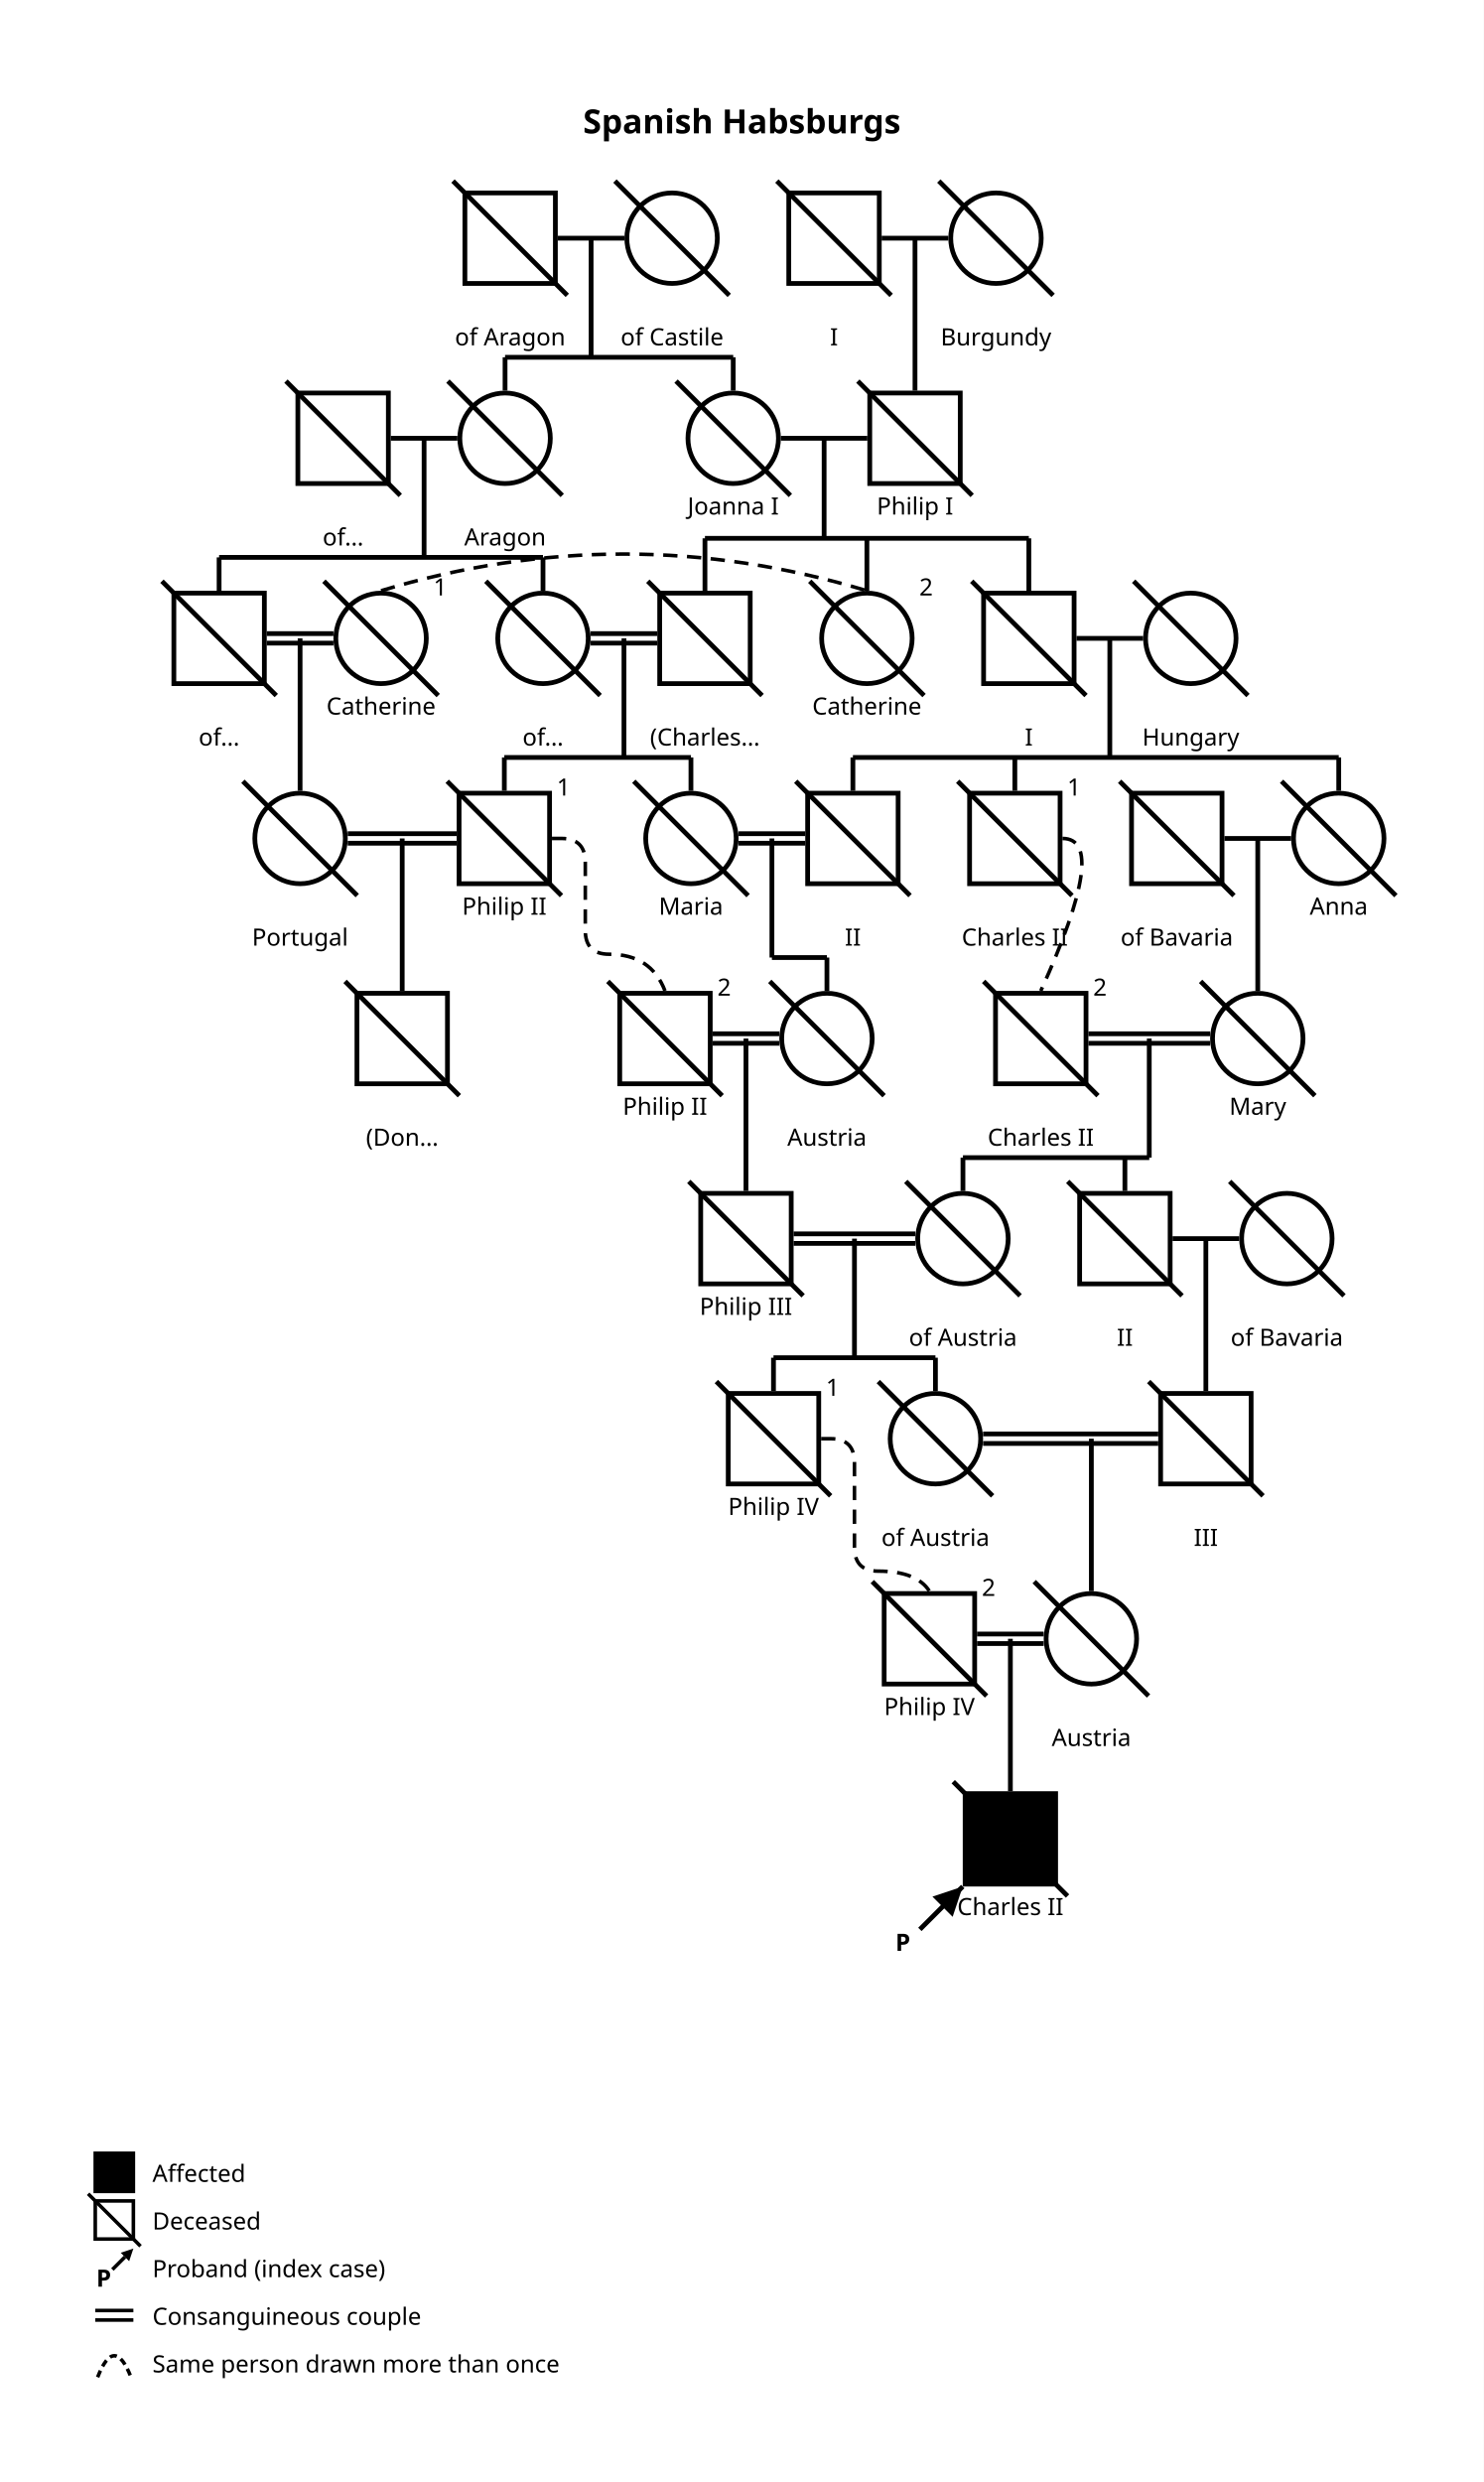
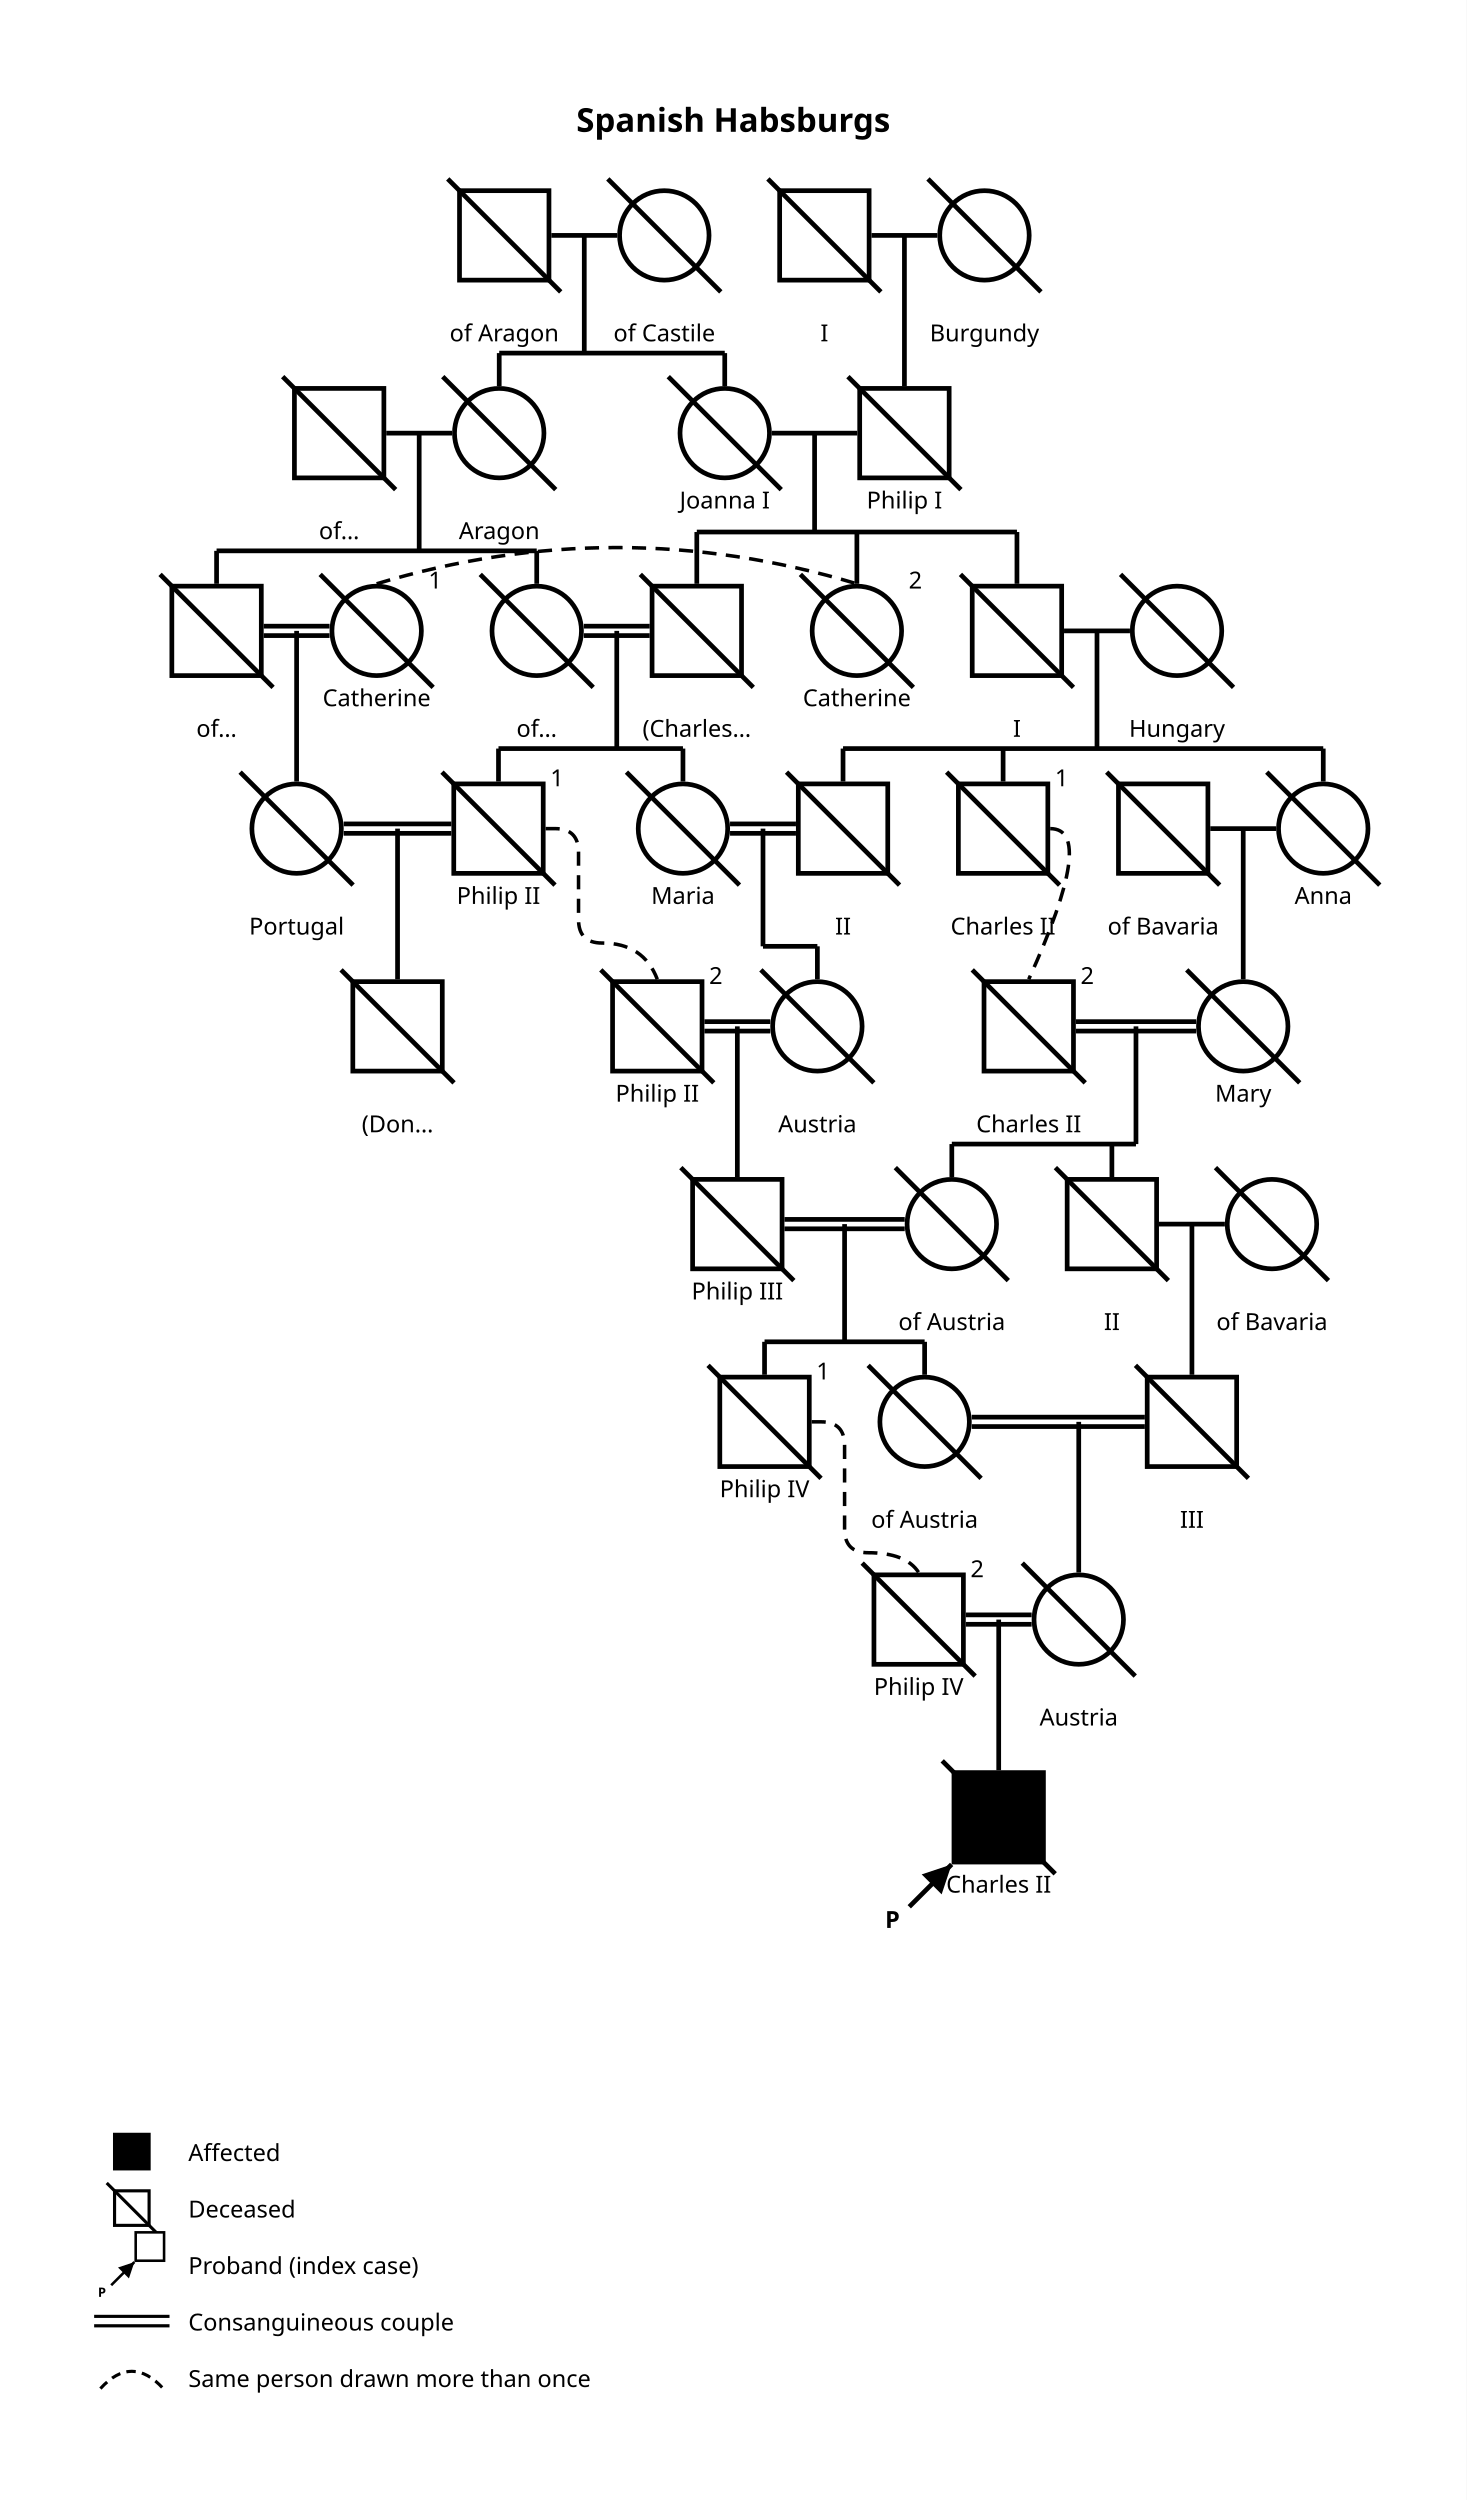
- <svg xmlns="http://www.w3.org/2000/svg" width="623" height="1042" viewBox="0 0 623 1042">
+ <svg xmlns="http://www.w3.org/2000/svg" width="623" height="1062" viewBox="0 0 623 1062">
  <defs>
    <marker id="proband-arrowhead" markerWidth="6" markerHeight="6" refX="6" refY="3" orient="auto">
      <path d="M 0 0 L 6 3 L 0 6 Z" fill="black" />
    </marker>
  </defs>
-   <rect width="623" height="1042" fill="white" />
+   <rect width="623" height="1062" fill="white" />
  <g class="chart-title">
    <text x="311.5" y="56" text-anchor="middle" font-family="sans-serif" font-size="14" font-weight="bold" fill="black" style="user-select:none">Spanish Habsburgs</text>
  </g>
  <g transform="translate(92 100)">
    <g class="couple-lines">
      <path d="M 142.2 0 L 170.2 0" stroke="black" stroke-width="2" fill="none" />
      <path d="M 278.2 0 L 306.2 0" stroke="black" stroke-width="2" fill="none" />
      <path d="M 72.07 84 L 100.07 84" stroke="black" stroke-width="2" fill="none" />
      <path d="M 235.87 84 L 272.2 84" stroke="black" stroke-width="2" fill="none" />
      <path d="M 20 166 L 48 166" stroke="black" stroke-width="2" fill="none" />
      <path d="M 20 170 L 48 170" stroke="black" stroke-width="2" fill="none" />
      <path d="M 156 166 L 184 166" stroke="black" stroke-width="2" fill="none" />
      <path d="M 156 170 L 184 170" stroke="black" stroke-width="2" fill="none" />
      <path d="M 360 168 L 388 168" stroke="black" stroke-width="2" fill="none" />
      <path d="M 54 250 L 99.76 250" stroke="black" stroke-width="2" fill="none" />
      <path d="M 54 254 L 99.76 254" stroke="black" stroke-width="2" fill="none" />
      <path d="M 218.12 250 L 246.12 250" stroke="black" stroke-width="2" fill="none" />
      <path d="M 218.12 254 L 246.12 254" stroke="black" stroke-width="2" fill="none" />
      <path d="M 422.12 252 L 450.12 252" stroke="black" stroke-width="2" fill="none" />
      <path d="M 207.22 334 L 235.22 334" stroke="black" stroke-width="2" fill="none" />
      <path d="M 207.22 338 L 235.22 338" stroke="black" stroke-width="2" fill="none" />
      <path d="M 365.01 334 L 416.12 334" stroke="black" stroke-width="2" fill="none" />
      <path d="M 365.01 338 L 416.12 338" stroke="black" stroke-width="2" fill="none" />
      <path d="M 241.22 418 L 292.33 418" stroke="black" stroke-width="2" fill="none" />
      <path d="M 241.22 422 L 292.33 422" stroke="black" stroke-width="2" fill="none" />
      <path d="M 400.33 420 L 428.33 420" stroke="black" stroke-width="2" fill="none" />
      <path d="M 320.78 502 L 394.33 502" stroke="black" stroke-width="2" fill="none" />
      <path d="M 320.78 506 L 394.33 506" stroke="black" stroke-width="2" fill="none" />
      <path d="M 318.25 586 L 346.25 586" stroke="black" stroke-width="2" fill="none" />
      <path d="M 318.25 590 L 346.25 590" stroke="black" stroke-width="2" fill="none" />
    </g>
    <g class="sibship-lines">
      <path d="M 156.2 0 L 156.2 50 M 120.07 50 L 215.87 50 M 120.07 50 L 120.07 64 M 215.87 50 L 215.87 64" stroke="black" stroke-width="2" fill="none" />
      <path d="M 292.2 0 L 292.2 42 M 292.2 42 L 292.2 42 M 292.2 42 L 292.2 64" stroke="black" stroke-width="2" fill="none" />
      <path d="M 86.07 84 L 86.07 134 M 0 134 L 136 134 M 0 134 L 0 148 M 136 134 L 136 148" stroke="black" stroke-width="2" fill="none" />
      <path d="M 254.04 84 L 254.04 126 M 204 126 L 340 126 M 204 126 L 204 148 M 272 126 L 272 148 M 340 126 L 340 148" stroke="black" stroke-width="2" fill="none" />
      <path d="M 34 168 L 34 210 M 34 210 L 34 210 M 34 210 L 34 232" stroke="black" stroke-width="2" fill="none" />
      <path d="M 170 168 L 170 218 M 119.76 218 L 198.12 218 M 119.76 218 L 119.76 232 M 198.12 218 L 198.12 232" stroke="black" stroke-width="2" fill="none" />
      <path d="M 374 168 L 374 218 M 266.12 218 L 470.12 218 M 266.12 218 L 266.12 232 M 334.12 218 L 334.12 232 M 470.12 218 L 470.12 232" stroke="black" stroke-width="2" fill="none" />
      <path d="M 76.88 252 L 76.88 294 M 76.88 294 L 76.88 294 M 76.88 294 L 76.88 316" stroke="black" stroke-width="2" fill="none" />
      <path d="M 232.12 252 L 232.12 302 M 232.12 302 L 255.22 302 M 255.22 302 L 255.22 316" stroke="black" stroke-width="2" fill="none" />
      <path d="M 436.12 252 L 436.12 294 M 436.12 294 L 436.12 294 M 436.12 294 L 436.12 316" stroke="black" stroke-width="2" fill="none" />
      <path d="M 221.22 336 L 221.22 378 M 221.22 378 L 221.22 378 M 221.22 378 L 221.22 400" stroke="black" stroke-width="2" fill="none" />
      <path d="M 390.56 336 L 390.56 386 M 312.33 386 L 390.56 386 M 312.33 386 L 312.33 400 M 380.33 386 L 380.33 400" stroke="black" stroke-width="2" fill="none" />
      <path d="M 266.78 420 L 266.78 470 M 232.78 470 L 300.78 470 M 232.78 470 L 232.78 484 M 300.78 470 L 300.78 484" stroke="black" stroke-width="2" fill="none" />
      <path d="M 414.33 420 L 414.33 462 M 414.33 462 L 414.33 462 M 414.33 462 L 414.33 484" stroke="black" stroke-width="2" fill="none" />
      <path d="M 366.25 504 L 366.25 546 M 366.25 546 L 366.25 546 M 366.25 546 L 366.25 568" stroke="black" stroke-width="2" fill="none" />
      <path d="M 332.25 588 L 332.25 630 M 332.25 630 L 332.25 630 M 332.25 630 L 332.25 652" stroke="black" stroke-width="2" fill="none" />
    </g>
    <g class="assisted-lines">
</g>
    <g class="duplicate-arcs">
      <path d="M 68 148 Q 170 117.2 272 148" stroke="black" stroke-width="1.5" stroke-dasharray="6 4" fill="none" />
      <path d="M 139.76 252 L 143.76 252 Q 153.76 252 153.76 262 L 153.76 290.6 Q 153.76 300.6 163.76 300.6 L 163.76 300.6 Q 181.36 300.6 187.22 316" stroke="black" stroke-width="1.5" stroke-dasharray="6 4" fill="none" />
      <path d="M 354.12 252 Q 374.12 252 345.01 316" stroke="black" stroke-width="1.5" stroke-dasharray="6 4" fill="none" />
      <path d="M 252.78 504 L 256.78 504 Q 266.78 504 266.78 514 L 266.78 549.6 Q 266.78 559.6 276.78 559.6 L 276.78 559.6 Q 292.88 559.6 298.25 568" stroke="black" stroke-width="1.5" stroke-dasharray="6 4" fill="none" />
    </g>
    <g class="symbols">
      <g transform="translate(122.2 0)">
        <g transform="translate(-20 -20)">
          <g>
            <g>
              <rect x="1" y="1" width="38" height="38" stroke="black" stroke-width="2" fill="white" />
            </g>
          </g>
          <line x1="-4" y1="-4" x2="44" y2="44" stroke="black" stroke-width="2" />
        </g>
      </g>
      <g transform="translate(190.2 0)">
        <g transform="translate(-20 -20)">
          <g>
            <g>
              <circle cx="20" cy="20" r="19" stroke="black" stroke-width="2" fill="white" />
            </g>
          </g>
          <line x1="-4" y1="-4" x2="44" y2="44" stroke="black" stroke-width="2" />
        </g>
      </g>
      <g transform="translate(258.2 0)">
        <g transform="translate(-20 -20)">
          <g>
            <g>
              <rect x="1" y="1" width="38" height="38" stroke="black" stroke-width="2" fill="white" />
            </g>
          </g>
          <line x1="-4" y1="-4" x2="44" y2="44" stroke="black" stroke-width="2" />
        </g>
      </g>
      <g transform="translate(326.2 0)">
        <g transform="translate(-20 -20)">
          <g>
            <g>
              <circle cx="20" cy="20" r="19" stroke="black" stroke-width="2" fill="white" />
            </g>
          </g>
          <line x1="-4" y1="-4" x2="44" y2="44" stroke="black" stroke-width="2" />
        </g>
      </g>
      <g transform="translate(52.07 84)">
        <g transform="translate(-20 -20)">
          <g>
            <g>
              <rect x="1" y="1" width="38" height="38" stroke="black" stroke-width="2" fill="white" />
            </g>
          </g>
          <line x1="-4" y1="-4" x2="44" y2="44" stroke="black" stroke-width="2" />
        </g>
      </g>
      <g transform="translate(120.07 84)">
        <g transform="translate(-20 -20)">
          <g>
            <g>
              <circle cx="20" cy="20" r="19" stroke="black" stroke-width="2" fill="white" />
            </g>
          </g>
          <line x1="-4" y1="-4" x2="44" y2="44" stroke="black" stroke-width="2" />
        </g>
      </g>
      <g transform="translate(215.87 84)">
        <g transform="translate(-20 -20)">
          <g>
            <g>
              <circle cx="20" cy="20" r="19" stroke="black" stroke-width="2" fill="white" />
            </g>
          </g>
          <line x1="-4" y1="-4" x2="44" y2="44" stroke="black" stroke-width="2" />
        </g>
      </g>
      <g transform="translate(292.2 84)">
        <g transform="translate(-20 -20)">
          <g>
            <g>
              <rect x="1" y="1" width="38" height="38" stroke="black" stroke-width="2" fill="white" />
            </g>
          </g>
          <line x1="-4" y1="-4" x2="44" y2="44" stroke="black" stroke-width="2" />
        </g>
      </g>
      <g transform="translate(0 168)">
        <g transform="translate(-20 -20)">
          <g>
            <g>
              <rect x="1" y="1" width="38" height="38" stroke="black" stroke-width="2" fill="white" />
            </g>
          </g>
          <line x1="-4" y1="-4" x2="44" y2="44" stroke="black" stroke-width="2" />
        </g>
      </g>
      <g transform="translate(68 168)">
        <g transform="translate(-20 -20)">
          <g>
            <g>
              <circle cx="20" cy="20" r="19" stroke="black" stroke-width="2" fill="white" />
            </g>
          </g>
          <line x1="-4" y1="-4" x2="44" y2="44" stroke="black" stroke-width="2" />
          <text data-copy-number="1" x="42" y="2" font-family="sans-serif" font-size="10" fill="black" style="pointer-events:none;user-select:none">1</text>
        </g>
      </g>
      <g transform="translate(136 168)">
        <g transform="translate(-20 -20)">
          <g>
            <g>
              <circle cx="20" cy="20" r="19" stroke="black" stroke-width="2" fill="white" />
            </g>
          </g>
          <line x1="-4" y1="-4" x2="44" y2="44" stroke="black" stroke-width="2" />
        </g>
      </g>
      <g transform="translate(204 168)">
        <g transform="translate(-20 -20)">
          <g>
            <g>
              <rect x="1" y="1" width="38" height="38" stroke="black" stroke-width="2" fill="white" />
            </g>
          </g>
          <line x1="-4" y1="-4" x2="44" y2="44" stroke="black" stroke-width="2" />
        </g>
      </g>
      <g transform="translate(272 168)">
        <g transform="translate(-20 -20)">
          <g>
            <g>
              <circle cx="20" cy="20" r="19" stroke="black" stroke-width="2" fill="white" />
            </g>
          </g>
          <line x1="-4" y1="-4" x2="44" y2="44" stroke="black" stroke-width="2" />
          <text data-copy-number="2" x="42" y="2" font-family="sans-serif" font-size="10" fill="black" style="pointer-events:none;user-select:none">2</text>
        </g>
      </g>
      <g transform="translate(340 168)">
        <g transform="translate(-20 -20)">
          <g>
            <g>
              <rect x="1" y="1" width="38" height="38" stroke="black" stroke-width="2" fill="white" />
            </g>
          </g>
          <line x1="-4" y1="-4" x2="44" y2="44" stroke="black" stroke-width="2" />
        </g>
      </g>
      <g transform="translate(408 168)">
        <g transform="translate(-20 -20)">
          <g>
            <g>
              <circle cx="20" cy="20" r="19" stroke="black" stroke-width="2" fill="white" />
            </g>
          </g>
          <line x1="-4" y1="-4" x2="44" y2="44" stroke="black" stroke-width="2" />
        </g>
      </g>
      <g transform="translate(34 252)">
        <g transform="translate(-20 -20)">
          <g>
            <g>
              <circle cx="20" cy="20" r="19" stroke="black" stroke-width="2" fill="white" />
            </g>
          </g>
          <line x1="-4" y1="-4" x2="44" y2="44" stroke="black" stroke-width="2" />
        </g>
      </g>
      <g transform="translate(119.76 252)">
        <g transform="translate(-20 -20)">
          <g>
            <g>
              <rect x="1" y="1" width="38" height="38" stroke="black" stroke-width="2" fill="white" />
            </g>
          </g>
          <line x1="-4" y1="-4" x2="44" y2="44" stroke="black" stroke-width="2" />
          <text data-copy-number="1" x="42" y="2" font-family="sans-serif" font-size="10" fill="black" style="pointer-events:none;user-select:none">1</text>
        </g>
      </g>
      <g transform="translate(198.12 252)">
        <g transform="translate(-20 -20)">
          <g>
            <g>
              <circle cx="20" cy="20" r="19" stroke="black" stroke-width="2" fill="white" />
            </g>
          </g>
          <line x1="-4" y1="-4" x2="44" y2="44" stroke="black" stroke-width="2" />
        </g>
      </g>
      <g transform="translate(266.12 252)">
        <g transform="translate(-20 -20)">
          <g>
            <g>
              <rect x="1" y="1" width="38" height="38" stroke="black" stroke-width="2" fill="white" />
            </g>
          </g>
          <line x1="-4" y1="-4" x2="44" y2="44" stroke="black" stroke-width="2" />
        </g>
      </g>
      <g transform="translate(334.12 252)">
        <g transform="translate(-20 -20)">
          <g>
            <g>
              <rect x="1" y="1" width="38" height="38" stroke="black" stroke-width="2" fill="white" />
            </g>
          </g>
          <line x1="-4" y1="-4" x2="44" y2="44" stroke="black" stroke-width="2" />
          <text data-copy-number="1" x="42" y="2" font-family="sans-serif" font-size="10" fill="black" style="pointer-events:none;user-select:none">1</text>
        </g>
      </g>
      <g transform="translate(402.12 252)">
        <g transform="translate(-20 -20)">
          <g>
            <g>
              <rect x="1" y="1" width="38" height="38" stroke="black" stroke-width="2" fill="white" />
            </g>
          </g>
          <line x1="-4" y1="-4" x2="44" y2="44" stroke="black" stroke-width="2" />
        </g>
      </g>
      <g transform="translate(470.12 252)">
        <g transform="translate(-20 -20)">
          <g>
            <g>
              <circle cx="20" cy="20" r="19" stroke="black" stroke-width="2" fill="white" />
            </g>
          </g>
          <line x1="-4" y1="-4" x2="44" y2="44" stroke="black" stroke-width="2" />
        </g>
      </g>
      <g transform="translate(76.88 336)">
        <g transform="translate(-20 -20)">
          <g>
            <g>
              <rect x="1" y="1" width="38" height="38" stroke="black" stroke-width="2" fill="white" />
            </g>
          </g>
          <line x1="-4" y1="-4" x2="44" y2="44" stroke="black" stroke-width="2" />
        </g>
      </g>
      <g transform="translate(187.22 336)">
        <g transform="translate(-20 -20)">
          <g>
            <g>
              <rect x="1" y="1" width="38" height="38" stroke="black" stroke-width="2" fill="white" />
            </g>
          </g>
          <line x1="-4" y1="-4" x2="44" y2="44" stroke="black" stroke-width="2" />
          <text data-copy-number="2" x="42" y="2" font-family="sans-serif" font-size="10" fill="black" style="pointer-events:none;user-select:none">2</text>
        </g>
      </g>
      <g transform="translate(255.22 336)">
        <g transform="translate(-20 -20)">
          <g>
            <g>
              <circle cx="20" cy="20" r="19" stroke="black" stroke-width="2" fill="white" />
            </g>
          </g>
          <line x1="-4" y1="-4" x2="44" y2="44" stroke="black" stroke-width="2" />
        </g>
      </g>
      <g transform="translate(345.01 336)">
        <g transform="translate(-20 -20)">
          <g>
            <g>
              <rect x="1" y="1" width="38" height="38" stroke="black" stroke-width="2" fill="white" />
            </g>
          </g>
          <line x1="-4" y1="-4" x2="44" y2="44" stroke="black" stroke-width="2" />
          <text data-copy-number="2" x="42" y="2" font-family="sans-serif" font-size="10" fill="black" style="pointer-events:none;user-select:none">2</text>
        </g>
      </g>
      <g transform="translate(436.12 336)">
        <g transform="translate(-20 -20)">
          <g>
            <g>
              <circle cx="20" cy="20" r="19" stroke="black" stroke-width="2" fill="white" />
            </g>
          </g>
          <line x1="-4" y1="-4" x2="44" y2="44" stroke="black" stroke-width="2" />
        </g>
      </g>
      <g transform="translate(221.22 420)">
        <g transform="translate(-20 -20)">
          <g>
            <g>
              <rect x="1" y="1" width="38" height="38" stroke="black" stroke-width="2" fill="white" />
            </g>
          </g>
          <line x1="-4" y1="-4" x2="44" y2="44" stroke="black" stroke-width="2" />
        </g>
      </g>
      <g transform="translate(312.33 420)">
        <g transform="translate(-20 -20)">
          <g>
            <g>
              <circle cx="20" cy="20" r="19" stroke="black" stroke-width="2" fill="white" />
            </g>
          </g>
          <line x1="-4" y1="-4" x2="44" y2="44" stroke="black" stroke-width="2" />
        </g>
      </g>
      <g transform="translate(380.33 420)">
        <g transform="translate(-20 -20)">
          <g>
            <g>
              <rect x="1" y="1" width="38" height="38" stroke="black" stroke-width="2" fill="white" />
            </g>
          </g>
          <line x1="-4" y1="-4" x2="44" y2="44" stroke="black" stroke-width="2" />
        </g>
      </g>
      <g transform="translate(448.33 420)">
        <g transform="translate(-20 -20)">
          <g>
            <g>
              <circle cx="20" cy="20" r="19" stroke="black" stroke-width="2" fill="white" />
            </g>
          </g>
          <line x1="-4" y1="-4" x2="44" y2="44" stroke="black" stroke-width="2" />
        </g>
      </g>
      <g transform="translate(232.78 504)">
        <g transform="translate(-20 -20)">
          <g>
            <g>
              <rect x="1" y="1" width="38" height="38" stroke="black" stroke-width="2" fill="white" />
            </g>
          </g>
          <line x1="-4" y1="-4" x2="44" y2="44" stroke="black" stroke-width="2" />
          <text data-copy-number="1" x="42" y="2" font-family="sans-serif" font-size="10" fill="black" style="pointer-events:none;user-select:none">1</text>
        </g>
      </g>
      <g transform="translate(300.78 504)">
        <g transform="translate(-20 -20)">
          <g>
            <g>
              <circle cx="20" cy="20" r="19" stroke="black" stroke-width="2" fill="white" />
            </g>
          </g>
          <line x1="-4" y1="-4" x2="44" y2="44" stroke="black" stroke-width="2" />
        </g>
      </g>
      <g transform="translate(414.33 504)">
        <g transform="translate(-20 -20)">
          <g>
            <g>
              <rect x="1" y="1" width="38" height="38" stroke="black" stroke-width="2" fill="white" />
            </g>
          </g>
          <line x1="-4" y1="-4" x2="44" y2="44" stroke="black" stroke-width="2" />
        </g>
      </g>
      <g transform="translate(298.25 588)">
        <g transform="translate(-20 -20)">
          <g>
            <g>
              <rect x="1" y="1" width="38" height="38" stroke="black" stroke-width="2" fill="white" />
            </g>
          </g>
          <line x1="-4" y1="-4" x2="44" y2="44" stroke="black" stroke-width="2" />
          <text data-copy-number="2" x="42" y="2" font-family="sans-serif" font-size="10" fill="black" style="pointer-events:none;user-select:none">2</text>
        </g>
      </g>
      <g transform="translate(366.25 588)">
        <g transform="translate(-20 -20)">
          <g>
            <g>
              <circle cx="20" cy="20" r="19" stroke="black" stroke-width="2" fill="white" />
            </g>
          </g>
          <line x1="-4" y1="-4" x2="44" y2="44" stroke="black" stroke-width="2" />
        </g>
      </g>
      <g transform="translate(332.25 672)">
        <g transform="translate(-20 -20)">
          <g>
            <g>
              <rect x="1" y="1" width="38" height="38" stroke="black" stroke-width="2" fill="black" />
            </g>
          </g>
          <line x1="-4" y1="-4" x2="44" y2="44" stroke="black" stroke-width="2" />
          <g data-arrow="proband">
            <line x1="-18" y1="58" x2="0" y2="40" stroke="black" stroke-width="2" marker-end="url(#proband-arrowhead)" />
            <rect x="-30" y="58" width="8.5" height="10" fill="white" />
            <text data-proband-letter="true" x="-22" y="67" text-anchor="end" font-family="sans-serif" font-size="10" font-weight="bold" fill="black" style="user-select:none">P</text>
          </g>
        </g>
      </g>
    </g>
    <g class="labels">
      <g transform="translate(102.2 -20)">
        <g transform="translate(20 20)" style="user-select:none">
          <g data-name-label="true" pointer-events="none">
            <text x="0" y="32" text-anchor="middle" font-family="sans-serif" font-size="10" fill="black" />
            <text x="0" y="45" text-anchor="middle" font-family="sans-serif" font-size="10" fill="black">of Aragon</text>
          </g>
        </g>
      </g>
      <g transform="translate(170.2 -20)">
        <g transform="translate(20 20)" style="user-select:none">
          <g data-name-label="true" pointer-events="none">
            <text x="0" y="32" text-anchor="middle" font-family="sans-serif" font-size="10" fill="black" />
            <text x="0" y="45" text-anchor="middle" font-family="sans-serif" font-size="10" fill="black">of Castile</text>
          </g>
        </g>
      </g>
      <g transform="translate(238.2 -20)">
        <g transform="translate(20 20)" style="user-select:none">
          <g data-name-label="true" pointer-events="none">
            <text x="0" y="32" text-anchor="middle" font-family="sans-serif" font-size="10" fill="black" />
            <text x="0" y="45" text-anchor="middle" font-family="sans-serif" font-size="10" fill="black">I</text>
          </g>
        </g>
      </g>
      <g transform="translate(306.2 -20)">
        <g transform="translate(20 20)" style="user-select:none">
          <g data-name-label="true" pointer-events="none">
            <text x="0" y="32" text-anchor="middle" font-family="sans-serif" font-size="10" fill="black" />
            <text x="0" y="45" text-anchor="middle" font-family="sans-serif" font-size="10" fill="black">Burgundy</text>
          </g>
        </g>
      </g>
      <g transform="translate(32.07 64)">
        <g transform="translate(20 20)" style="user-select:none">
          <g data-name-label="true" pointer-events="none">
            <text x="0" y="32" text-anchor="middle" font-family="sans-serif" font-size="10" fill="black" />
            <text x="0" y="45" text-anchor="middle" font-family="sans-serif" font-size="10" fill="black">of…</text>
          </g>
        </g>
      </g>
      <g transform="translate(100.07 64)">
        <g transform="translate(20 20)" style="user-select:none">
          <g data-name-label="true" pointer-events="none">
            <text x="0" y="32" text-anchor="middle" font-family="sans-serif" font-size="10" fill="black" />
            <text x="0" y="45" text-anchor="middle" font-family="sans-serif" font-size="10" fill="black">Aragon</text>
          </g>
        </g>
      </g>
      <g transform="translate(195.87 64)">
        <g transform="translate(20 20)" style="user-select:none">
          <g data-name-label="true" pointer-events="none">
            <text x="0" y="32" text-anchor="middle" font-family="sans-serif" font-size="10" fill="black">Joanna I</text>
          </g>
        </g>
      </g>
      <g transform="translate(272.2 64)">
        <g transform="translate(20 20)" style="user-select:none">
          <g data-name-label="true" pointer-events="none">
            <text x="0" y="32" text-anchor="middle" font-family="sans-serif" font-size="10" fill="black">Philip I</text>
          </g>
        </g>
      </g>
      <g transform="translate(-20 148)">
        <g transform="translate(20 20)" style="user-select:none">
          <g data-name-label="true" pointer-events="none">
            <text x="0" y="32" text-anchor="middle" font-family="sans-serif" font-size="10" fill="black" />
            <text x="0" y="45" text-anchor="middle" font-family="sans-serif" font-size="10" fill="black">of…</text>
          </g>
        </g>
      </g>
      <g transform="translate(48 148)">
        <g transform="translate(20 20)" style="user-select:none">
          <g data-name-label="true" pointer-events="none">
            <text x="0" y="32" text-anchor="middle" font-family="sans-serif" font-size="10" fill="black">Catherine</text>
          </g>
        </g>
      </g>
      <g transform="translate(116 148)">
        <g transform="translate(20 20)" style="user-select:none">
          <g data-name-label="true" pointer-events="none">
            <text x="0" y="32" text-anchor="middle" font-family="sans-serif" font-size="10" fill="black" />
            <text x="0" y="45" text-anchor="middle" font-family="sans-serif" font-size="10" fill="black">of…</text>
          </g>
        </g>
      </g>
      <g transform="translate(184 148)">
        <g transform="translate(20 20)" style="user-select:none">
          <g data-name-label="true" pointer-events="none">
            <text x="0" y="32" text-anchor="middle" font-family="sans-serif" font-size="10" fill="black" />
            <text x="0" y="45" text-anchor="middle" font-family="sans-serif" font-size="10" fill="black">(Charles…</text>
          </g>
        </g>
      </g>
      <g transform="translate(252 148)">
        <g transform="translate(20 20)" style="user-select:none">
          <g data-name-label="true" pointer-events="none">
            <text x="0" y="32" text-anchor="middle" font-family="sans-serif" font-size="10" fill="black">Catherine</text>
          </g>
        </g>
      </g>
      <g transform="translate(320 148)">
        <g transform="translate(20 20)" style="user-select:none">
          <g data-name-label="true" pointer-events="none">
            <text x="0" y="32" text-anchor="middle" font-family="sans-serif" font-size="10" fill="black" />
            <text x="0" y="45" text-anchor="middle" font-family="sans-serif" font-size="10" fill="black">I</text>
          </g>
        </g>
      </g>
      <g transform="translate(388 148)">
        <g transform="translate(20 20)" style="user-select:none">
          <g data-name-label="true" pointer-events="none">
            <text x="0" y="32" text-anchor="middle" font-family="sans-serif" font-size="10" fill="black" />
            <text x="0" y="45" text-anchor="middle" font-family="sans-serif" font-size="10" fill="black">Hungary</text>
          </g>
        </g>
      </g>
      <g transform="translate(14 232)">
        <g transform="translate(20 20)" style="user-select:none">
          <g data-name-label="true" pointer-events="none">
            <text x="0" y="32" text-anchor="middle" font-family="sans-serif" font-size="10" fill="black" />
            <text x="0" y="45" text-anchor="middle" font-family="sans-serif" font-size="10" fill="black">Portugal</text>
          </g>
        </g>
      </g>
      <g transform="translate(99.76 232)">
        <g transform="translate(20 20)" style="user-select:none">
          <g data-name-label="true" pointer-events="none">
            <text x="0" y="32" text-anchor="middle" font-family="sans-serif" font-size="10" fill="black">Philip II</text>
          </g>
        </g>
      </g>
      <g transform="translate(178.12 232)">
        <g transform="translate(20 20)" style="user-select:none">
          <g data-name-label="true" pointer-events="none">
            <text x="0" y="32" text-anchor="middle" font-family="sans-serif" font-size="10" fill="black">Maria</text>
          </g>
        </g>
      </g>
      <g transform="translate(246.12 232)">
        <g transform="translate(20 20)" style="user-select:none">
          <g data-name-label="true" pointer-events="none">
            <text x="0" y="32" text-anchor="middle" font-family="sans-serif" font-size="10" fill="black" />
            <text x="0" y="45" text-anchor="middle" font-family="sans-serif" font-size="10" fill="black">II</text>
          </g>
        </g>
      </g>
      <g transform="translate(314.12 232)">
        <g transform="translate(20 20)" style="user-select:none">
          <g data-name-label="true" pointer-events="none">
            <text x="0" y="32" text-anchor="middle" font-family="sans-serif" font-size="10" fill="black" />
            <text x="0" y="45" text-anchor="middle" font-family="sans-serif" font-size="10" fill="black">Charles II</text>
          </g>
        </g>
      </g>
      <g transform="translate(382.12 232)">
        <g transform="translate(20 20)" style="user-select:none">
          <g data-name-label="true" pointer-events="none">
            <text x="0" y="32" text-anchor="middle" font-family="sans-serif" font-size="10" fill="black" />
            <text x="0" y="45" text-anchor="middle" font-family="sans-serif" font-size="10" fill="black">of Bavaria</text>
          </g>
        </g>
      </g>
      <g transform="translate(450.12 232)">
        <g transform="translate(20 20)" style="user-select:none">
          <g data-name-label="true" pointer-events="none">
            <text x="0" y="32" text-anchor="middle" font-family="sans-serif" font-size="10" fill="black">Anna</text>
          </g>
        </g>
      </g>
      <g transform="translate(56.88 316)">
        <g transform="translate(20 20)" style="user-select:none">
          <g data-name-label="true" pointer-events="none">
            <text x="0" y="32" text-anchor="middle" font-family="sans-serif" font-size="10" fill="black" />
            <text x="0" y="45" text-anchor="middle" font-family="sans-serif" font-size="10" fill="black">(Don…</text>
          </g>
        </g>
      </g>
      <g transform="translate(167.22 316)">
        <g transform="translate(20 20)" style="user-select:none">
          <g data-name-label="true" pointer-events="none">
            <text x="0" y="32" text-anchor="middle" font-family="sans-serif" font-size="10" fill="black">Philip II</text>
          </g>
        </g>
      </g>
      <g transform="translate(235.22 316)">
        <g transform="translate(20 20)" style="user-select:none">
          <g data-name-label="true" pointer-events="none">
            <text x="0" y="32" text-anchor="middle" font-family="sans-serif" font-size="10" fill="black" />
            <text x="0" y="45" text-anchor="middle" font-family="sans-serif" font-size="10" fill="black">Austria</text>
          </g>
        </g>
      </g>
      <g transform="translate(325.01 316)">
        <g transform="translate(20 20)" style="user-select:none">
          <g data-name-label="true" pointer-events="none">
            <text x="0" y="32" text-anchor="middle" font-family="sans-serif" font-size="10" fill="black" />
            <text x="0" y="45" text-anchor="middle" font-family="sans-serif" font-size="10" fill="black">Charles II</text>
          </g>
        </g>
      </g>
      <g transform="translate(416.12 316)">
        <g transform="translate(20 20)" style="user-select:none">
          <g data-name-label="true" pointer-events="none">
            <text x="0" y="32" text-anchor="middle" font-family="sans-serif" font-size="10" fill="black">Mary</text>
          </g>
        </g>
      </g>
      <g transform="translate(201.22 400)">
        <g transform="translate(20 20)" style="user-select:none">
          <g data-name-label="true" pointer-events="none">
            <text x="0" y="32" text-anchor="middle" font-family="sans-serif" font-size="10" fill="black">Philip III</text>
          </g>
        </g>
      </g>
      <g transform="translate(292.33 400)">
        <g transform="translate(20 20)" style="user-select:none">
          <g data-name-label="true" pointer-events="none">
            <text x="0" y="32" text-anchor="middle" font-family="sans-serif" font-size="10" fill="black" />
            <text x="0" y="45" text-anchor="middle" font-family="sans-serif" font-size="10" fill="black">of Austria</text>
          </g>
        </g>
      </g>
      <g transform="translate(360.33 400)">
        <g transform="translate(20 20)" style="user-select:none">
          <g data-name-label="true" pointer-events="none">
            <text x="0" y="32" text-anchor="middle" font-family="sans-serif" font-size="10" fill="black" />
            <text x="0" y="45" text-anchor="middle" font-family="sans-serif" font-size="10" fill="black">II</text>
          </g>
        </g>
      </g>
      <g transform="translate(428.33 400)">
        <g transform="translate(20 20)" style="user-select:none">
          <g data-name-label="true" pointer-events="none">
            <text x="0" y="32" text-anchor="middle" font-family="sans-serif" font-size="10" fill="black" />
            <text x="0" y="45" text-anchor="middle" font-family="sans-serif" font-size="10" fill="black">of Bavaria</text>
          </g>
        </g>
      </g>
      <g transform="translate(212.78 484)">
        <g transform="translate(20 20)" style="user-select:none">
          <g data-name-label="true" pointer-events="none">
            <text x="0" y="32" text-anchor="middle" font-family="sans-serif" font-size="10" fill="black">Philip IV</text>
          </g>
        </g>
      </g>
      <g transform="translate(280.78 484)">
        <g transform="translate(20 20)" style="user-select:none">
          <g data-name-label="true" pointer-events="none">
            <text x="0" y="32" text-anchor="middle" font-family="sans-serif" font-size="10" fill="black" />
            <text x="0" y="45" text-anchor="middle" font-family="sans-serif" font-size="10" fill="black">of Austria</text>
          </g>
        </g>
      </g>
      <g transform="translate(394.33 484)">
        <g transform="translate(20 20)" style="user-select:none">
          <g data-name-label="true" pointer-events="none">
            <text x="0" y="32" text-anchor="middle" font-family="sans-serif" font-size="10" fill="black" />
            <text x="0" y="45" text-anchor="middle" font-family="sans-serif" font-size="10" fill="black">III</text>
          </g>
        </g>
      </g>
      <g transform="translate(278.25 568)">
        <g transform="translate(20 20)" style="user-select:none">
          <g data-name-label="true" pointer-events="none">
            <text x="0" y="32" text-anchor="middle" font-family="sans-serif" font-size="10" fill="black">Philip IV</text>
          </g>
        </g>
      </g>
      <g transform="translate(346.25 568)">
        <g transform="translate(20 20)" style="user-select:none">
          <g data-name-label="true" pointer-events="none">
            <text x="0" y="32" text-anchor="middle" font-family="sans-serif" font-size="10" fill="black" />
            <text x="0" y="45" text-anchor="middle" font-family="sans-serif" font-size="10" fill="black">Austria</text>
          </g>
        </g>
      </g>
      <g transform="translate(312.25 652)">
        <g transform="translate(20 20)" style="user-select:none">
          <g data-name-label="true" pointer-events="none">
            <text x="0" y="32" text-anchor="middle" font-family="sans-serif" font-size="10" fill="black">Charles II</text>
          </g>
        </g>
      </g>
    </g>
    <g class="consanguinity-labels">
</g>
  </g>
  <g class="pedigree-key" transform="translate(0 902)">
-     <rect x="40" y="2" width="16" height="16" fill="black" stroke="black" stroke-width="1.5" />
-     <text x="64" y="14" font-family="sans-serif" font-size="10" fill="black">Affected</text>
-     <rect x="40" y="22" width="16" height="16" fill="white" stroke="black" stroke-width="1.5" />
-     <line x1="37" y1="19" x2="59" y2="41" stroke="black" stroke-width="1.5" />
-     <text x="64" y="34" font-family="sans-serif" font-size="10" fill="black">Deceased</text>
-     <line x1="47.2" y1="50.8" x2="52.46" y2="45.54" stroke="black" stroke-width="1.5" />
-     <polygon points="56,42 54.23,47.3 50.7,43.77" fill="black" />
-     <text x="46.7" y="58" text-anchor="end" font-family="sans-serif" font-size="10" font-weight="bold" fill="black">P</text>
-     <text x="64" y="54" font-family="sans-serif" font-size="10" fill="black">Proband (index case)</text>
-     <line x1="40" y1="68" x2="56" y2="68" stroke="black" stroke-width="1.5" />
-     <line x1="40" y1="72" x2="56" y2="72" stroke="black" stroke-width="1.5" />
-     <text x="64" y="74" font-family="sans-serif" font-size="10" fill="black">Consanguineous couple</text>
-     <path d="M 41 96 Q 48 78 55 96" fill="none" stroke="black" stroke-width="1.5" stroke-dasharray="3 2" />
-     <text x="64" y="94" font-family="sans-serif" font-size="10" fill="black">Same person drawn more than once</text>
+     <g transform="translate(56 12) scale(0.667) translate(-14 -14)">
+       <svg width="28" height="28" viewBox="-2 -2 28 28">
+         <rect x="1" y="1" width="22" height="22" stroke="black" stroke-width="2" fill="black" />
+       </svg>
+     </g>
+     <text x="80" y="16" font-family="sans-serif" font-size="10" fill="black">Affected</text>
+     <g transform="translate(56 36) scale(0.667) translate(-18 -18)">
+       <svg width="36" height="36" viewBox="-6 -6 36 36">
+         <rect x="1" y="1" width="22" height="22" stroke="black" stroke-width="2" fill="white" />
+         <line x1="-4" y1="-4" x2="28" y2="28" stroke="black" stroke-width="2" />
+       </svg>
+     </g>
+     <text x="80" y="40" font-family="sans-serif" font-size="10" fill="black">Deceased</text>
+     <g transform="translate(56 60) scale(0.667) translate(-23 -23)">
+       <svg width="46" height="46" viewBox="-30 -2 56 56">
+         <defs>
+           <marker id="legend-arrowhead" markerWidth="6" markerHeight="6" refX="6" refY="3" orient="auto">
+             <polygon points="0 0, 6 3, 0 6" fill="black" />
+           </marker>
+         </defs>
+         <rect x="1" y="1" width="22" height="22" stroke="black" stroke-width="2" fill="white" />
+         <g data-arrow="proband">
+           <line x1="-18" y1="42" x2="0" y2="24" stroke="black" stroke-width="2" marker-end="url(#legend-arrowhead)" />
+           <rect x="-30" y="42" width="8.5" height="10" fill="white" />
+           <text data-proband-letter="true" x="-22" y="51" text-anchor="end" font-family="sans-serif" font-size="10" font-weight="bold" fill="black" style="user-select:none">P</text>
+         </g>
+       </svg>
+     </g>
+     <text x="80" y="64" font-family="sans-serif" font-size="10" fill="black">Proband (index case)</text>
+     <g transform="translate(56 84) scale(0.667) translate(-24 -10)">
+       <svg width="48" height="20" viewBox="0 0 48 20">
+         <line x1="0" y1="7" x2="48" y2="7" stroke="black" stroke-width="2" />
+         <line x1="0" y1="13" x2="48" y2="13" stroke="black" stroke-width="2" />
+       </svg>
+     </g>
+     <text x="80" y="88" font-family="sans-serif" font-size="10" fill="black">Consanguineous couple</text>
+     <g transform="translate(56 108) scale(0.667) translate(-24 -10)">
+       <svg width="48" height="20" viewBox="0 0 48 20">
+         <path d="M 4 17 Q 24 -5 44 17" stroke="black" stroke-width="2" stroke-dasharray="6 4" fill="none" />
+       </svg>
+     </g>
+     <text x="80" y="112" font-family="sans-serif" font-size="10" fill="black">Same person drawn more than once</text>
  </g>
</svg>
